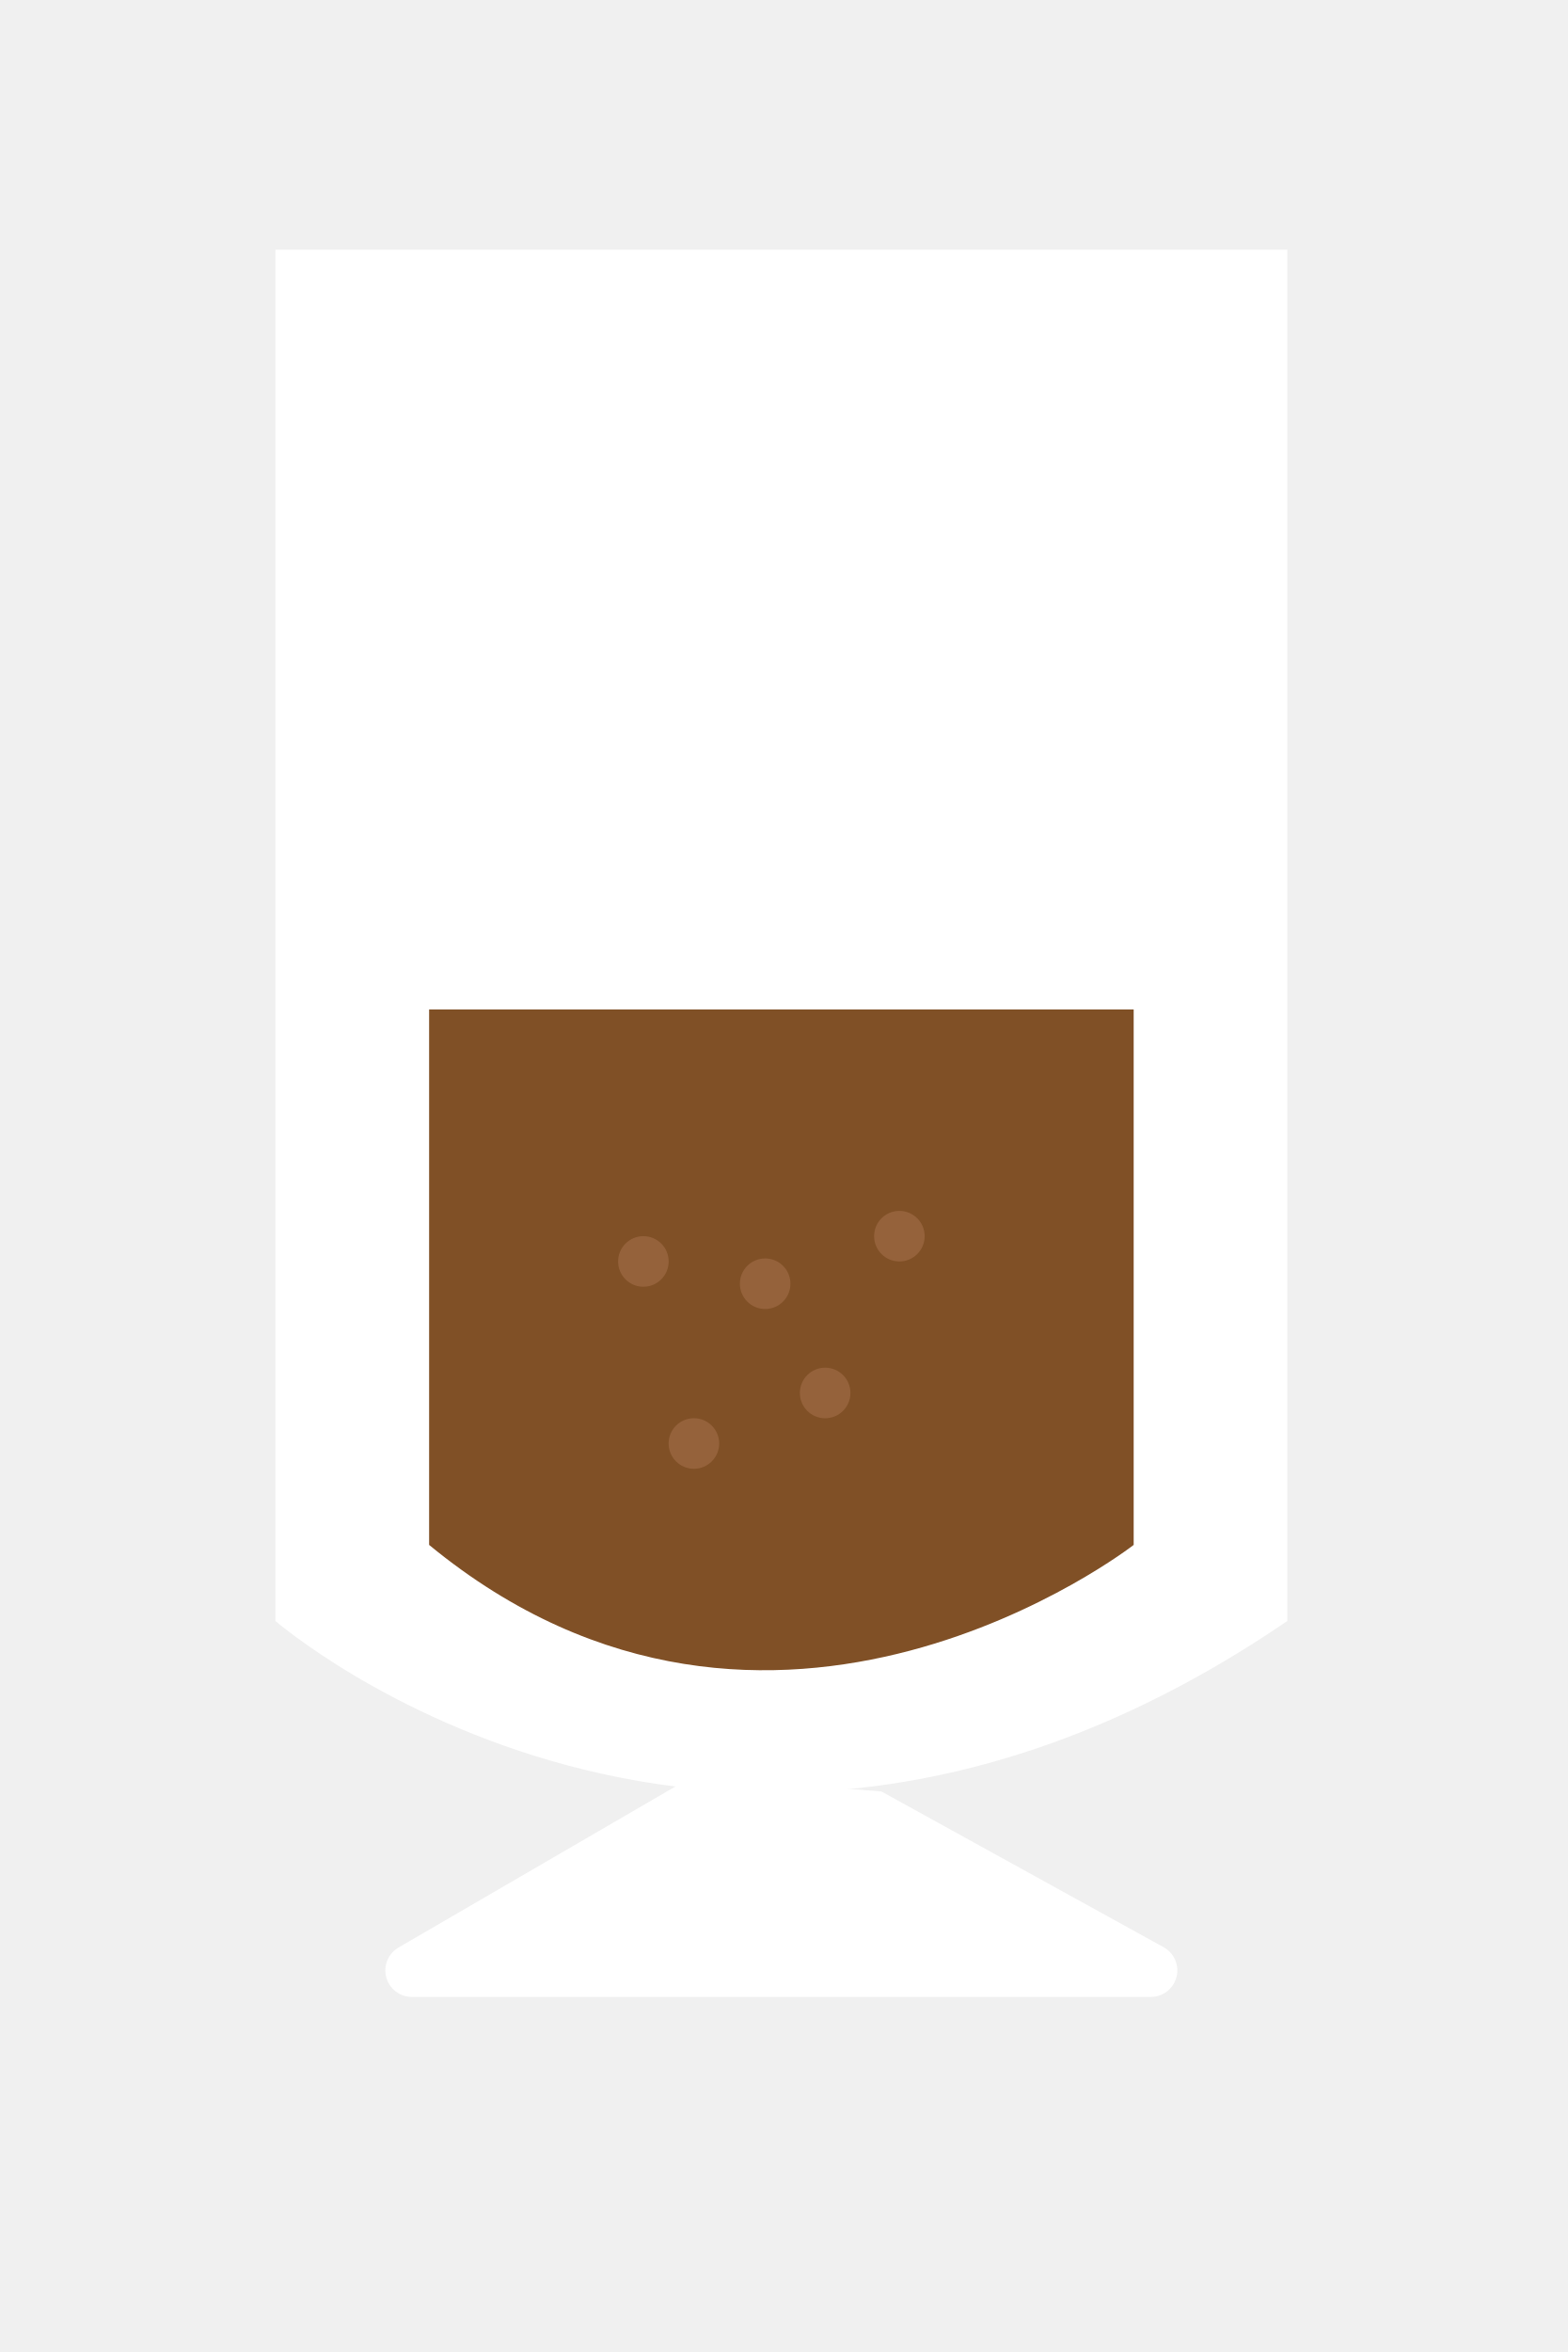
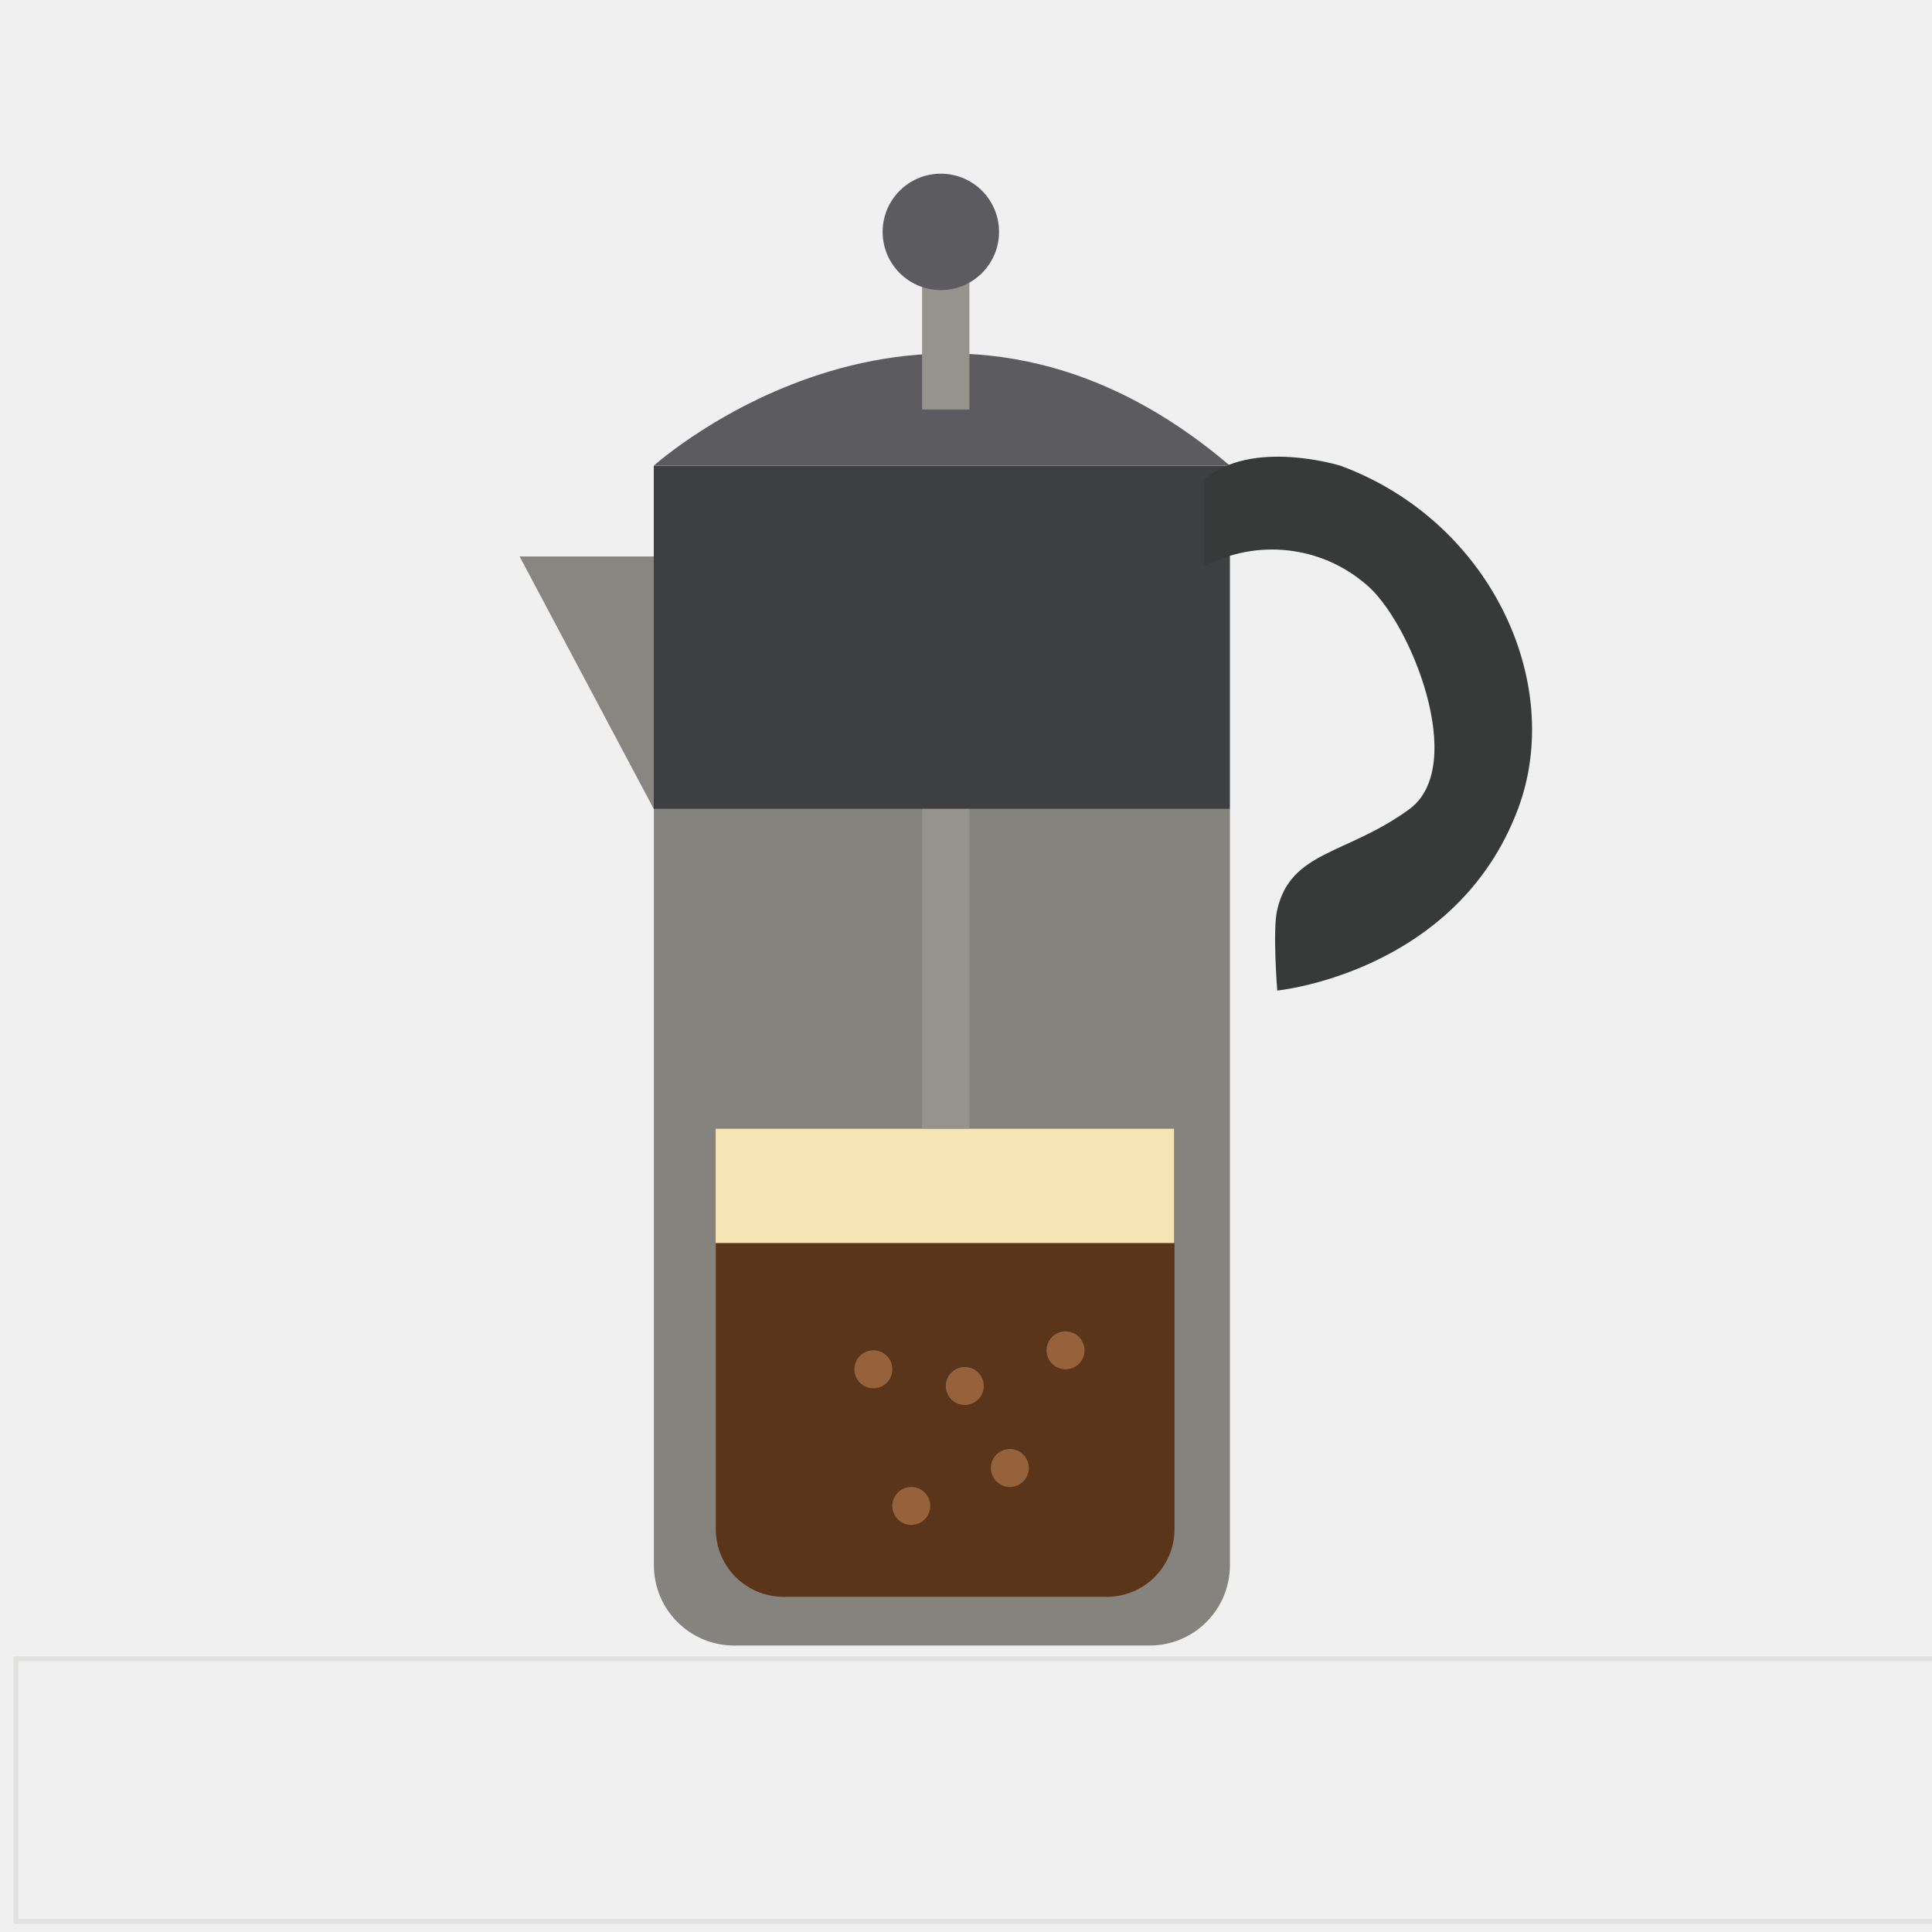
- <svg xmlns="http://www.w3.org/2000/svg" id="Layer_1" data-name="Layer 1" viewBox="0 0 400 600">
+ <svg xmlns="http://www.w3.org/2000/svg" id="Layer_1" data-name="Layer 1" viewBox="0 0 400 400">
  <defs>
-     <style>.cls-1{fill:#fff;}.cls-2{fill:#805026;}.cls-3{fill:#95623b;}</style>
+     <style>.cls-1{fill:#3e3f41;}.cls-2{fill:#898580;}.cls-3{fill:#85837e;}.cls-4{fill:#5c5b60;}.cls-5{fill:#96938c;}.cls-6{fill:#383a3a;}.cls-7{fill:#5a351a;}.cls-8{fill:#f5e4b4;}.cls-9{fill:#95623b;}.cls-10{fill:none;stroke:#e1e1df;stroke-miterlimit:10;}</style>
  </defs>
-   <path class="cls-1" d="M70.27,63.69V413.51s113.83,98.56,258.2,0V63.69Z" />
-   <path class="cls-2" d="M109.49,257.52H289.26V394.11s-92.31,71.94-179.77,0Z" />
-   <circle class="cls-3" cx="164.16" cy="321.8" r="6.45" />
-   <circle class="cls-3" cx="195.24" cy="327.48" r="6.45" transform="translate(-149.99 489.29) rotate(-84.31)" />
-   <circle class="cls-3" cx="229.48" cy="315.35" r="6.45" />
-   <circle class="cls-3" cx="210.54" cy="355.35" r="6.45" />
-   <circle class="cls-3" cx="177.05" cy="368.24" r="6.45" />
-   <path class="cls-1" d="M176.76,453.17l-75.08,43.65a6.76,6.76,0,0,0,3.4,12.6H293.66a6.76,6.76,0,0,0,3.26-12.67l-72-39.73Z" />
+   <rect class="cls-1" x="135.36" y="96.42" width="119.28" height="71.08" />
+   <polyline class="cls-2" points="135.36 115.21 107.58 115.21 135.36 167.49" />
+   <path class="cls-3" d="M135.36,167.49H254.64a0,0,0,0,1,0,0V324.07A16.62,16.62,0,0,1,238,340.69H152a16.62,16.62,0,0,1-16.62-16.62V167.49a0,0,0,0,1,0,0Z" />
+   <path class="cls-4" d="M135.36,96.42s58-52.29,119.28,0Z" />
+   <rect class="cls-5" x="190.91" y="51.48" width="9.8" height="33.31" />
+   <circle class="cls-4" cx="194.79" cy="48.01" r="12.05" />
+   <path class="cls-6" d="M264.44,188.33c-1,4.08,0,16.75,0,16.75s37.1-3.63,49.84-37.58c9.8-26.14-5.72-59.64-36.76-71.08,0,0-18.38-5.72-28.19,2.86v18a29.84,29.84,0,0,1,33.46,3.68c9.16,7.53,21.27,37.58,9,46.57C278.82,177,267.3,176.07,264.44,188.33Z" />
+   <path class="cls-7" d="M148.17,233.67h95a0,0,0,0,1,0,0V316.6a14,14,0,0,1-14,14H162.2a14,14,0,0,1-14-14V233.67a0,0,0,0,1,0,0Z" />
+   <rect class="cls-8" x="148.17" y="233.67" width="94.95" height="23.69" />
+   <rect class="cls-5" x="190.91" y="167.49" width="9.8" height="66.17" />
+   <circle class="cls-9" cx="180.82" cy="283.5" r="3.93" />
+   <circle class="cls-9" cx="199.75" cy="286.96" r="3.93" transform="translate(-105.6 457.27) rotate(-84.31)" />
+   <circle class="cls-9" cx="220.61" cy="279.57" r="3.93" />
+   <circle class="cls-9" cx="209.08" cy="303.93" r="3.93" />
+   <circle class="cls-9" cx="188.67" cy="311.79" r="3.93" />
+   <rect class="cls-10" x="3.32" y="343.45" width="400" height="54.37" />
</svg>
